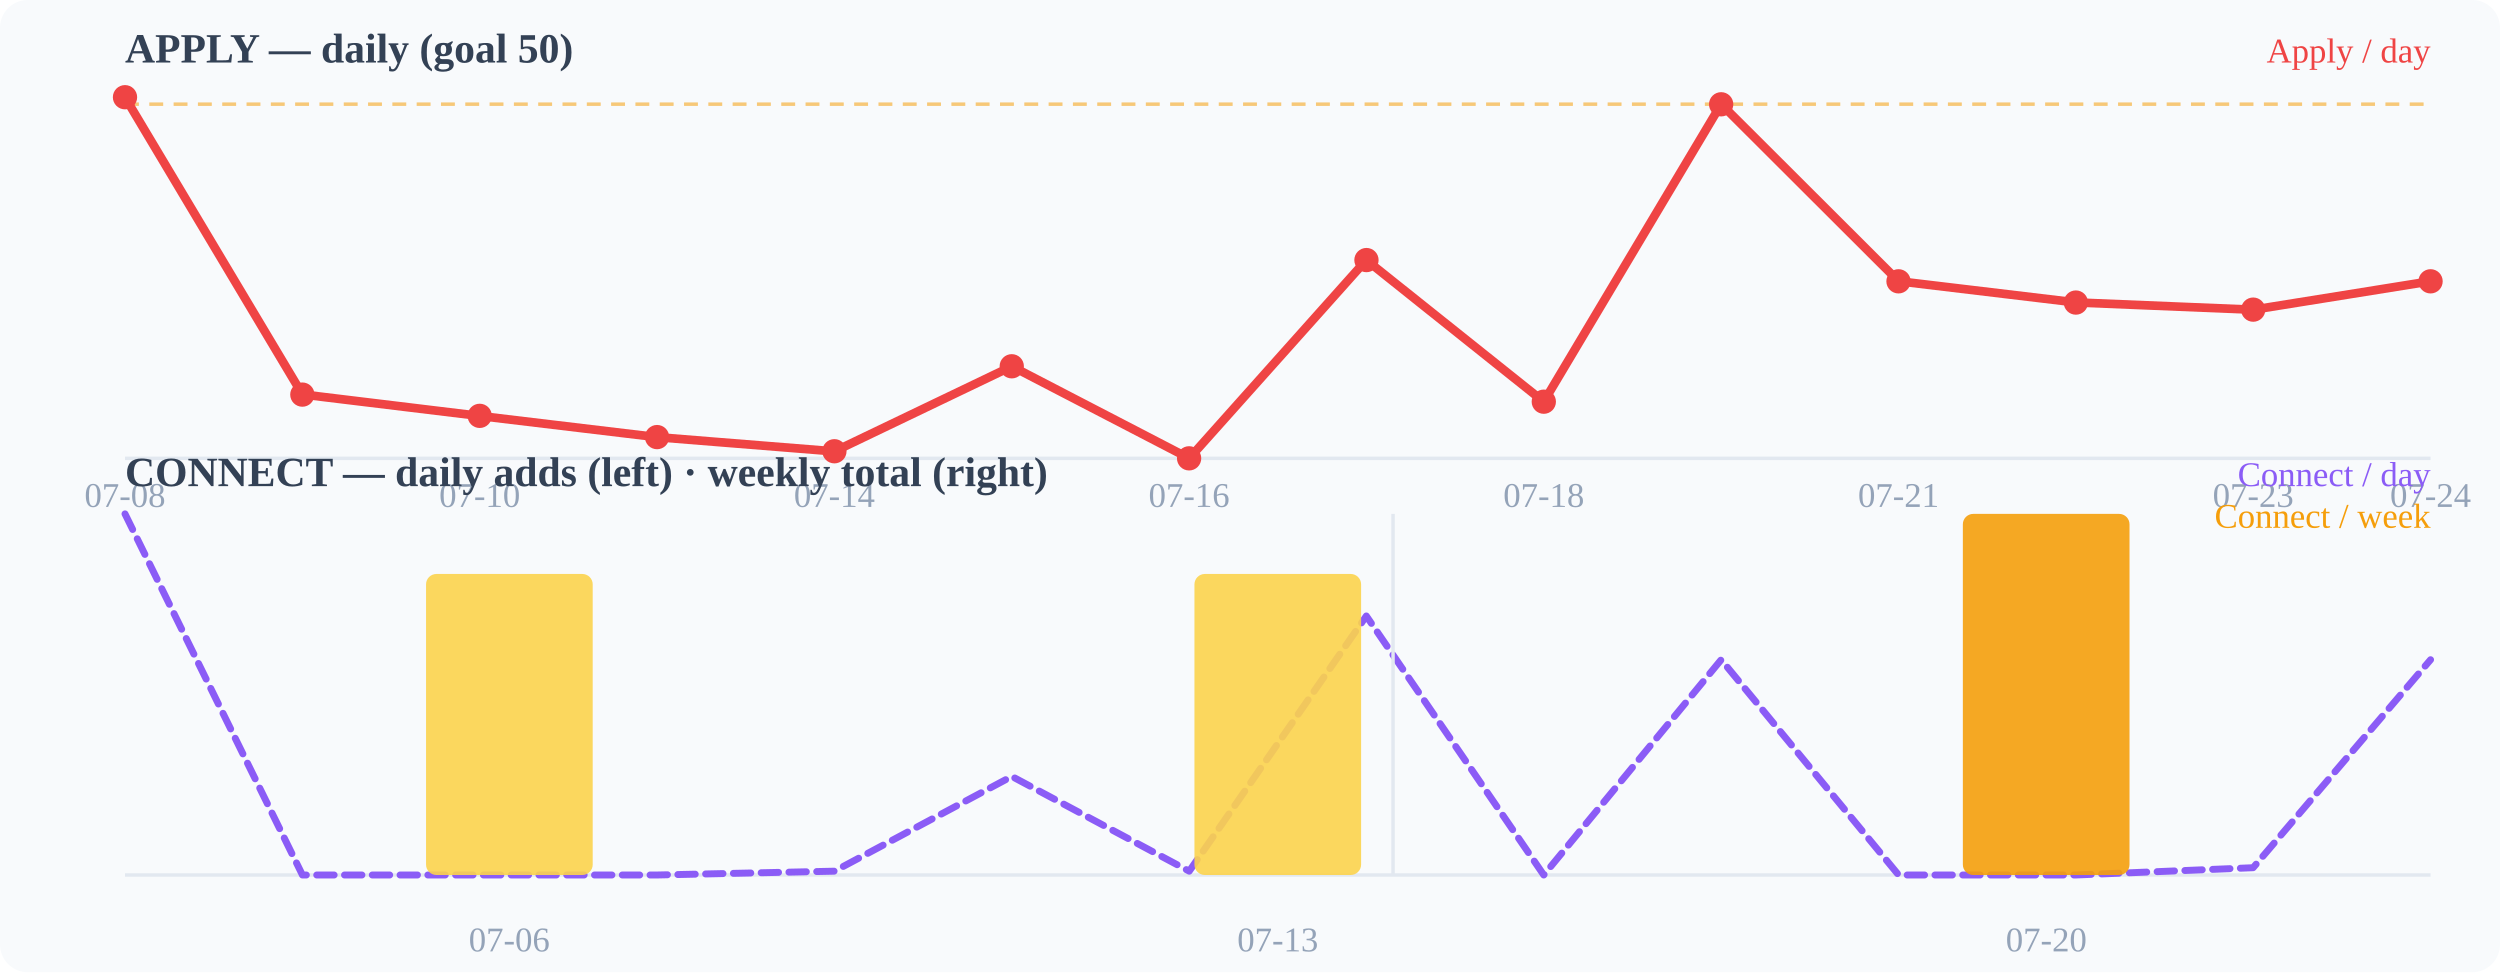
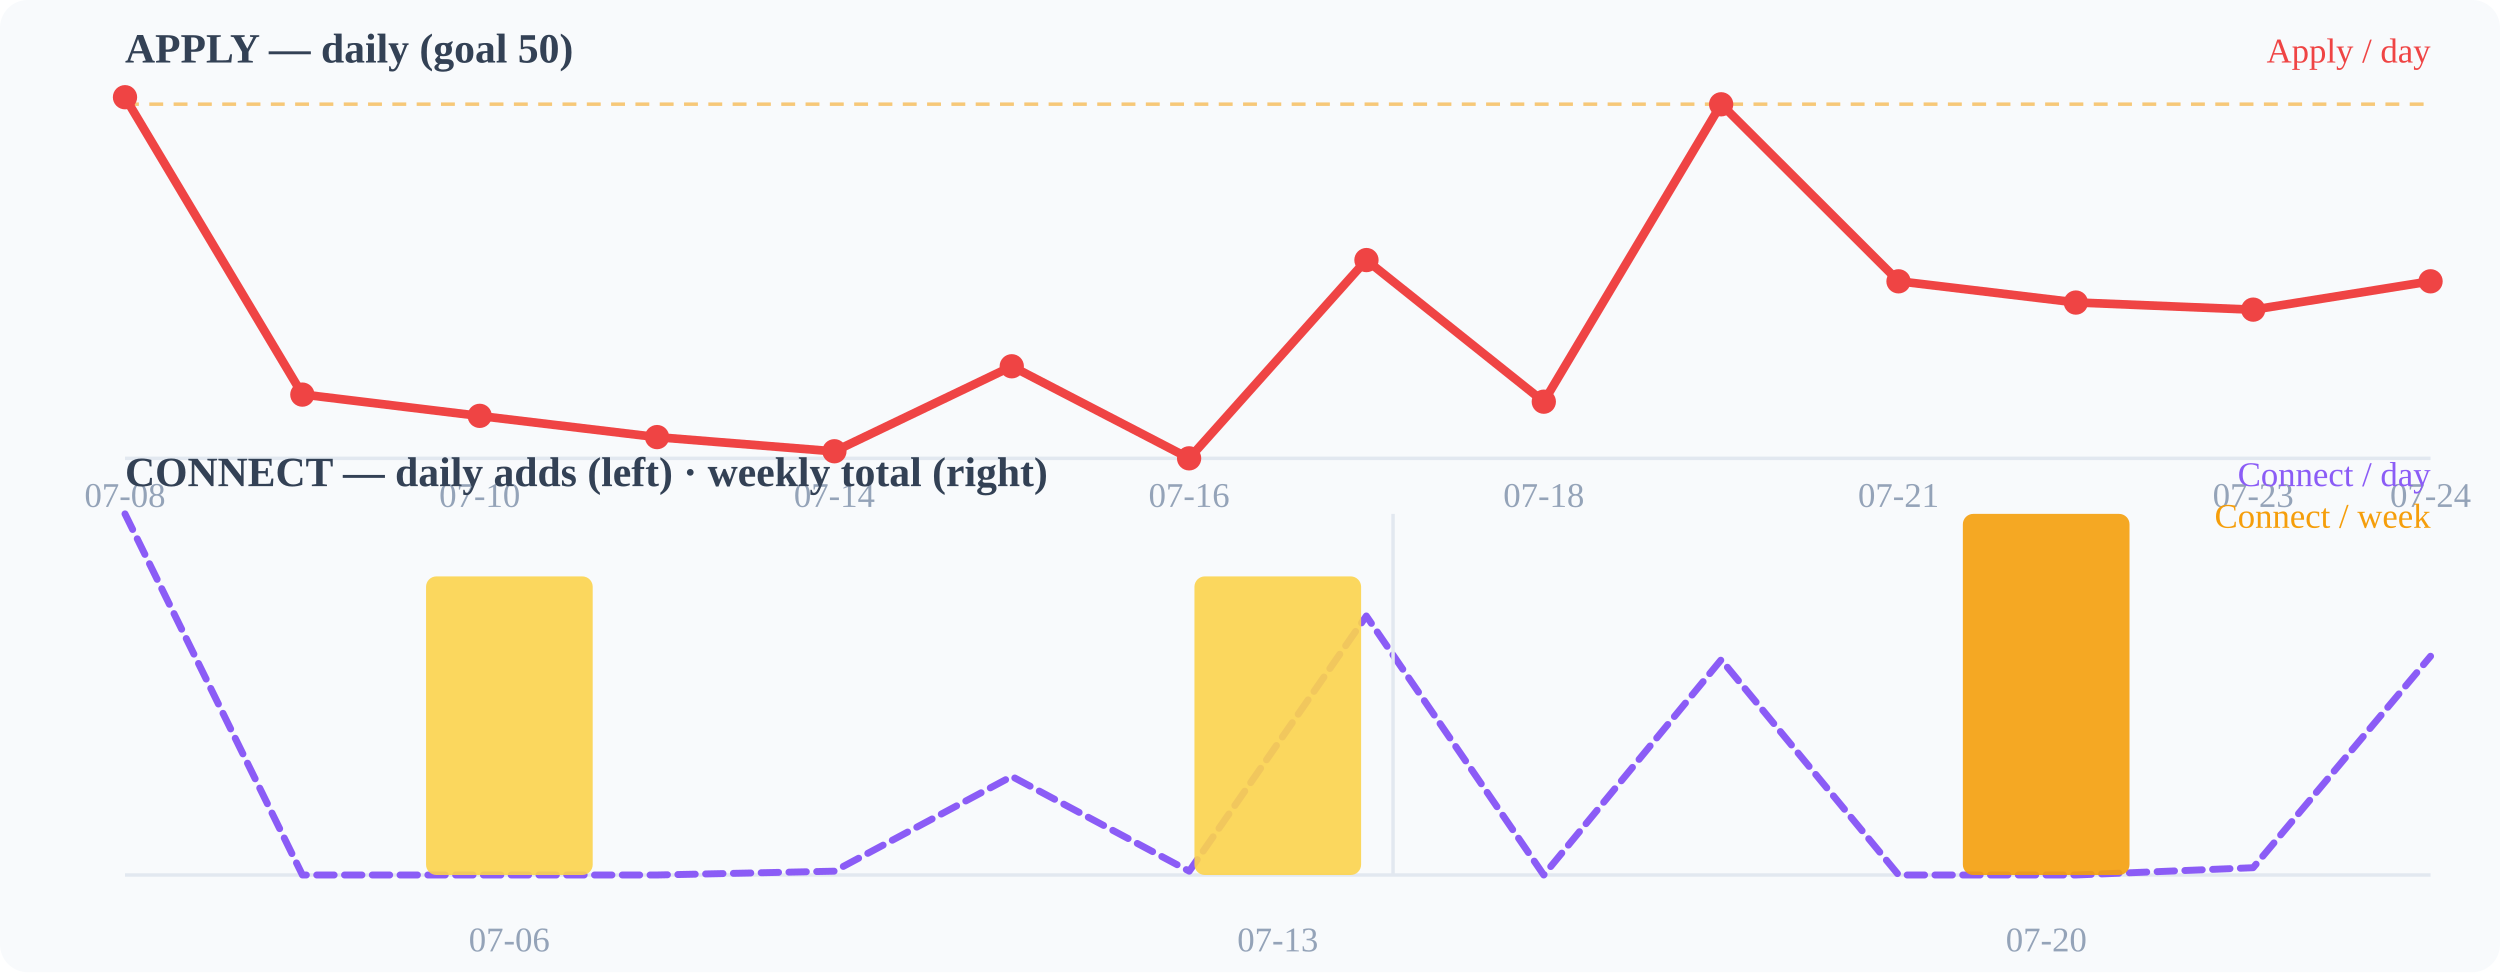
<svg xmlns="http://www.w3.org/2000/svg" width="720" height="280" viewBox="0 0 720 280">
  <rect width="720" height="280" fill="#f8fafc" rx="8" />
  <text x="36" y="18" font-size="12" font-weight="600" fill="#334155">APPLY — daily (goal 50)</text>
  <line x1="36" y1="132" x2="700" y2="132" stroke="#e2e8f0" stroke-width="1" />
  <line x1="36" y1="30.0" x2="700" y2="30.0" stroke="#f59e0b" stroke-width="1" stroke-dasharray="4 3" opacity="0.55" />
  <polyline points="36.0,28.0 87.1,113.6 138.2,119.8 189.2,125.9 240.3,130.0 291.4,105.5 342.5,132.0 393.5,74.9 444.6,115.7 495.7,30.0 546.8,81.0 597.8,87.1 648.9,89.2 700.0,81.0" fill="none" stroke="#ef4444" stroke-width="2.5" stroke-linecap="round" stroke-linejoin="round" />
  <circle cx="36" cy="28" r="3.5" fill="#ef4444" />
  <circle cx="87.077" cy="113.647" r="3.5" fill="#ef4444" />
  <circle cx="138.154" cy="119.765" r="3.5" fill="#ef4444" />
  <circle cx="189.231" cy="125.882" r="3.5" fill="#ef4444" />
  <circle cx="240.308" cy="129.961" r="3.5" fill="#ef4444" />
  <circle cx="291.385" cy="105.49" r="3.5" fill="#ef4444" />
  <circle cx="342.462" cy="132" r="3.5" fill="#ef4444" />
  <circle cx="393.538" cy="74.902" r="3.5" fill="#ef4444" />
  <circle cx="444.615" cy="115.686" r="3.5" fill="#ef4444" />
  <circle cx="495.692" cy="30.039" r="3.5" fill="#ef4444" />
  <circle cx="546.769" cy="81.02" r="3.5" fill="#ef4444" />
  <circle cx="597.846" cy="87.137" r="3.5" fill="#ef4444" />
  <circle cx="648.923" cy="89.176" r="3.5" fill="#ef4444" />
  <circle cx="700" cy="81.02" r="3.5" fill="#ef4444" />
  <text x="36" y="146" font-size="10" fill="#94a3b8" text-anchor="middle">07-08</text>
  <text x="138.154" y="146" font-size="10" fill="#94a3b8" text-anchor="middle">07-10</text>
  <text x="240.308" y="146" font-size="10" fill="#94a3b8" text-anchor="middle">07-14</text>
  <text x="342.462" y="146" font-size="10" fill="#94a3b8" text-anchor="middle">07-16</text>
  <text x="444.615" y="146" font-size="10" fill="#94a3b8" text-anchor="middle">07-18</text>
  <text x="546.769" y="146" font-size="10" fill="#94a3b8" text-anchor="middle">07-21</text>
  <text x="648.923" y="146" font-size="10" fill="#94a3b8" text-anchor="middle">07-23</text>
  <text x="700" y="146" font-size="10" fill="#94a3b8" text-anchor="middle">07-24</text>
  <text x="36" y="140" font-size="12" font-weight="600" fill="#334155">CONNECT — daily adds (left) · weekly total (right)</text>
  <line x1="36" y1="252" x2="700" y2="252" stroke="#e2e8f0" stroke-width="1" />
-   <polyline points="36.0,148.0 87.1,252.0 138.2,252.0 189.2,252.0 240.3,250.9 291.4,223.6 342.5,250.9 393.5,177.4 444.6,252.0 495.7,190.0 546.8,252.0 597.8,252.0 648.9,249.9 700.0,190.0" fill="none" stroke="#8b5cf6" stroke-width="2" stroke-linecap="round" stroke-linejoin="round" stroke-dasharray="5 3" />
-   <rect x="122.7" y="165.3" width="48" height="86.7" rx="3" fill="#fcd34d" opacity="0.9" />
-   <rect x="344.0" y="165.3" width="48" height="86.7" rx="3" fill="#fcd34d" opacity="0.9" />
+   <polyline points="36.0,148.0 87.1,252.0 138.2,252.0 189.2,252.0 240.3,250.9 291.4,223.6 342.5,250.9 393.5,177.4 444.6,252.0 495.7,190.0 546.8,252.0 597.8,252.0 648.9,249.9 700.0,189.0" fill="none" stroke="#8b5cf6" stroke-width="2" stroke-linecap="round" stroke-linejoin="round" stroke-dasharray="5 3" />
+   <rect x="122.7" y="166.0" width="48" height="86.0" rx="3" fill="#fcd34d" opacity="0.9" />
+   <rect x="344.0" y="166.0" width="48" height="86.0" rx="3" fill="#fcd34d" opacity="0.9" />
  <rect x="565.3" y="148.0" width="48" height="104.0" rx="3" fill="#f59e0b" opacity="0.9" />
  <line x1="401.2" y1="148" x2="401.2" y2="252" stroke="#e2e8f0" stroke-width="1" />
  <text x="146.667" y="274" font-size="10" fill="#94a3b8" text-anchor="middle">07-06</text>
  <text x="368" y="274" font-size="10" fill="#94a3b8" text-anchor="middle">07-13</text>
  <text x="589.333" y="274" font-size="10" fill="#94a3b8" text-anchor="middle">07-20</text>
  <text x="700" y="18" font-size="10" fill="#ef4444" text-anchor="end">Apply / day</text>
  <text x="700" y="140" font-size="10" fill="#8b5cf6" text-anchor="end">Connect / day</text>
  <text x="700" y="152" font-size="10" fill="#f59e0b" text-anchor="end">Connect / week</text>
</svg>
